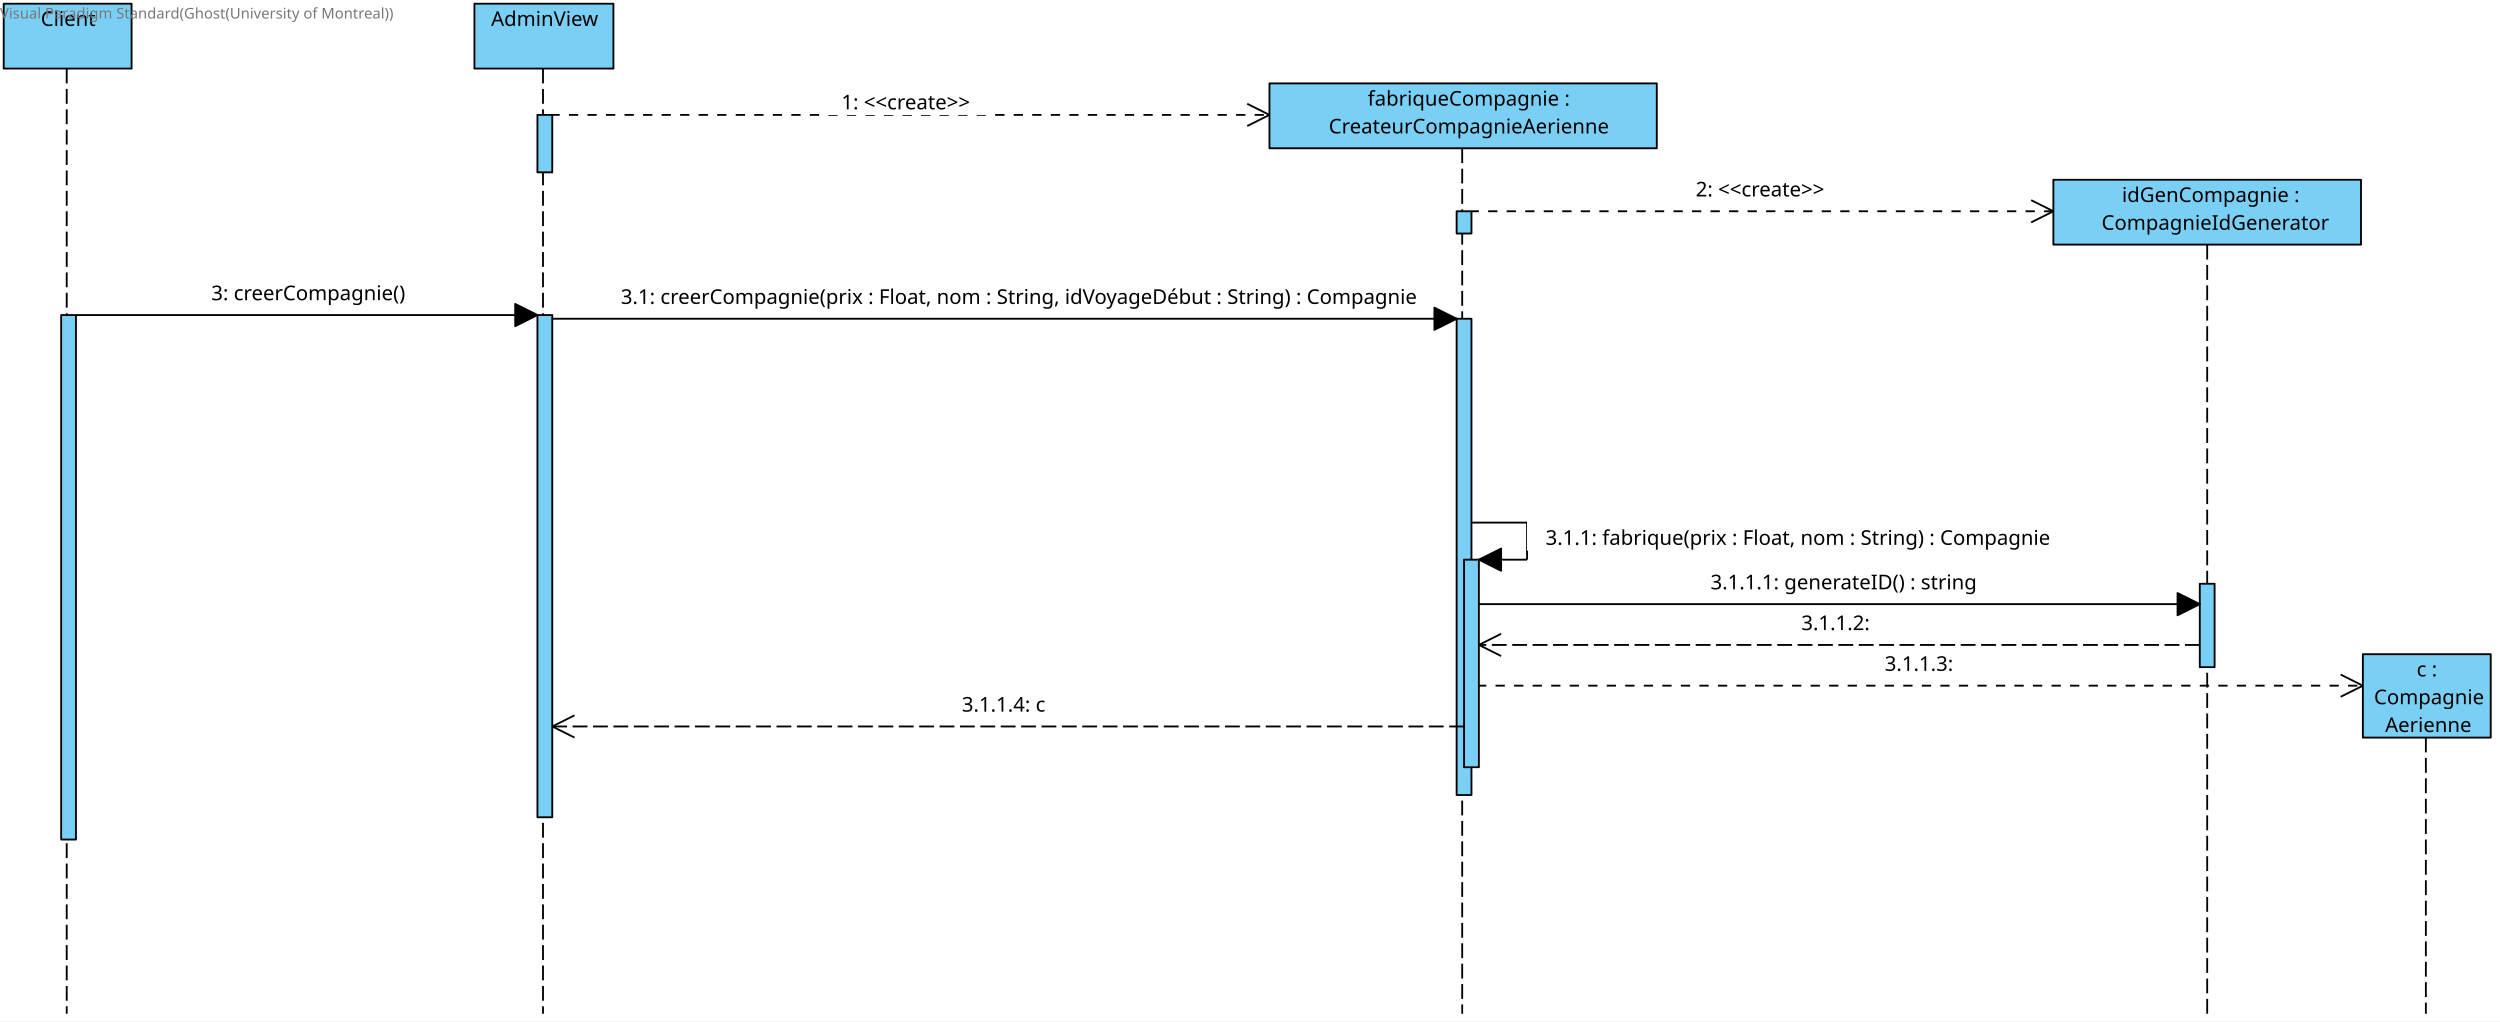
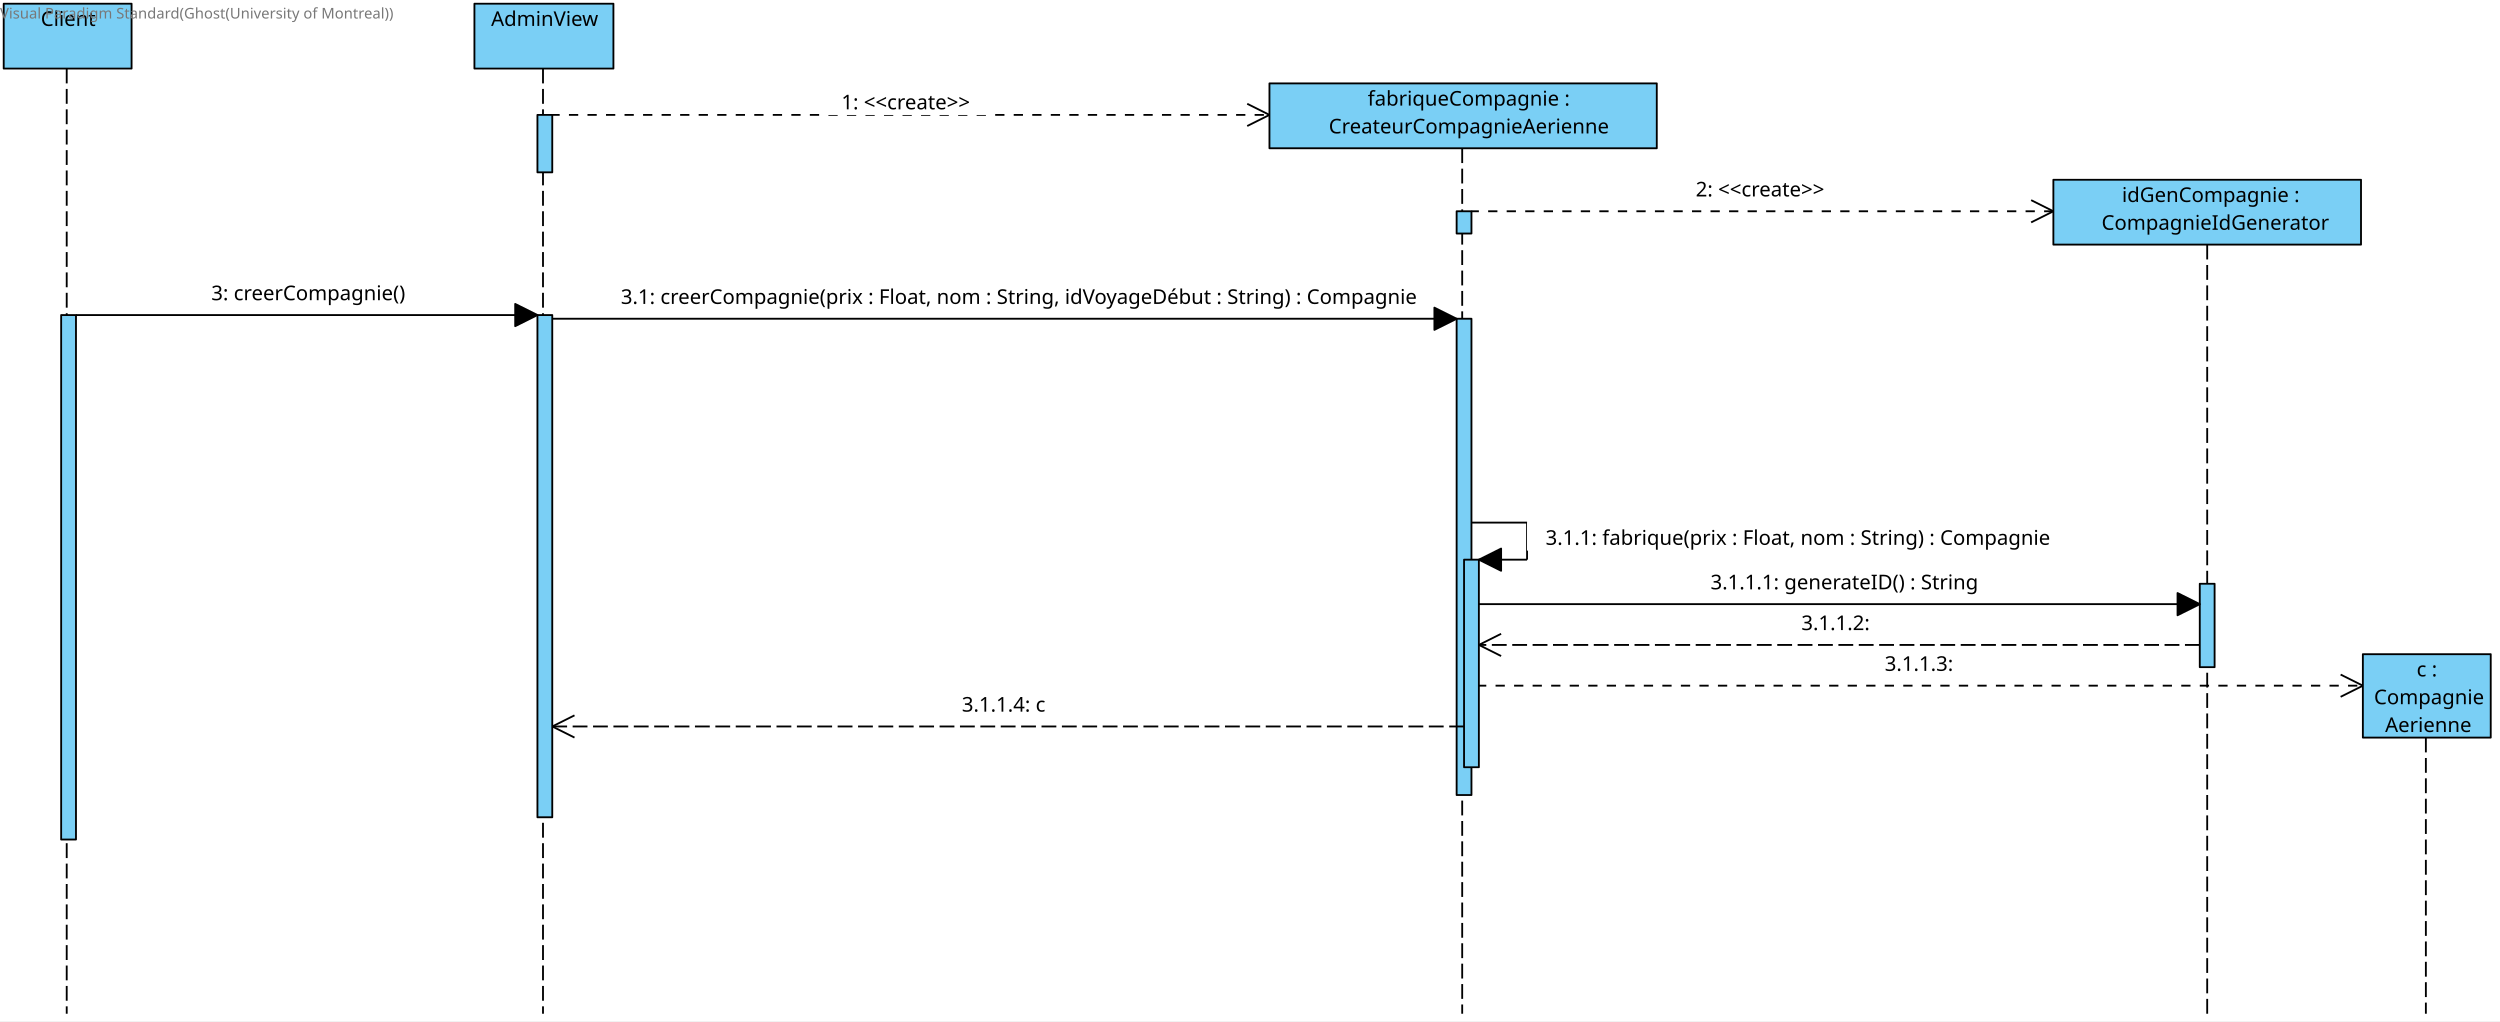
<svg xmlns="http://www.w3.org/2000/svg" fill-opacity="0" color-rendering="auto" color-interpolation="auto" text-rendering="auto" stroke="rgb(0,0,0)" stroke-linecap="square" width="1349" stroke-miterlimit="10" shape-rendering="auto" stroke-opacity="0" fill="rgb(0,0,0)" stroke-dasharray="none" font-weight="normal" stroke-width="1" height="551" font-family="'Dialog'" font-style="normal" stroke-linejoin="miter" font-size="12px" stroke-dashoffset="0" image-rendering="auto">
  <defs id="genericDefs" />
  <g>
    <defs id="defs1">
      <clipPath clipPathUnits="userSpaceOnUse" id="clipPath1">
        <path d="M-7 -7 L81 -7 L81 556 L-7 556 L-7 -7 Z" />
      </clipPath>
      <clipPath clipPathUnits="userSpaceOnUse" id="clipPath2">
        <path d="M-7 -7 L87 -7 L87 556 L-7 556 L-7 -7 Z" />
      </clipPath>
      <clipPath clipPathUnits="userSpaceOnUse" id="clipPath3">
        <path d="M-7 -7 L221 -7 L221 513 L-7 513 L-7 -7 Z" />
      </clipPath>
      <clipPath clipPathUnits="userSpaceOnUse" id="clipPath4">
        <path d="M-7 -7 L19 -7 L19 42 L-7 42 L-7 -7 Z" />
      </clipPath>
      <clipPath clipPathUnits="userSpaceOnUse" id="clipPath5">
        <path d="M-7 -7 L19 -7 L19 294 L-7 294 L-7 -7 Z" />
      </clipPath>
      <clipPath clipPathUnits="userSpaceOnUse" id="clipPath6">
        <path d="M-7 -7 L19 -7 L19 268 L-7 268 L-7 -7 Z" />
      </clipPath>
      <clipPath clipPathUnits="userSpaceOnUse" id="clipPath7">
        <path d="M-7 -7 L19 -7 L19 282 L-7 282 L-7 -7 Z" />
      </clipPath>
      <clipPath clipPathUnits="userSpaceOnUse" id="clipPath8">
        <path d="M-7 -7 L19 -7 L19 123 L-7 123 L-7 -7 Z" />
      </clipPath>
      <clipPath clipPathUnits="userSpaceOnUse" id="clipPath9">
        <path d="M-7 -7 L178 -7 L178 461 L-7 461 L-7 -7 Z" />
      </clipPath>
      <clipPath clipPathUnits="userSpaceOnUse" id="clipPath10">
        <path d="M-7 -7 L19 -7 L19 23 L-7 23 L-7 -7 Z" />
      </clipPath>
      <clipPath clipPathUnits="userSpaceOnUse" id="clipPath11">
        <path d="M-7 -7 L19 -7 L19 56 L-7 56 L-7 -7 Z" />
      </clipPath>
      <clipPath clipPathUnits="userSpaceOnUse" id="clipPath12">
        <path d="M-7 -7 L81 -7 L81 205 L-7 205 L-7 -7 Z" />
      </clipPath>
      <clipPath clipPathUnits="userSpaceOnUse" id="clipPath13">
        <path d="M-70 -45 L140 -45 L140 90 L-70 90 L-70 -45 Z" />
      </clipPath>
      <clipPath clipPathUnits="userSpaceOnUse" id="clipPath14">
        <path d="M-167 -30 L334 -30 L334 60 L-167 60 L-167 -30 Z" />
      </clipPath>
      <clipPath clipPathUnits="userSpaceOnUse" id="clipPath15">
        <path d="M-210 -30 L420 -30 L420 60 L-210 60 L-210 -30 Z" />
      </clipPath>
      <clipPath clipPathUnits="userSpaceOnUse" id="clipPath16">
        <path d="M-76 -15 L152 -15 L152 30 L-76 30 L-76 -15 Z" />
      </clipPath>
      <clipPath clipPathUnits="userSpaceOnUse" id="clipPath17">
        <path d="M-70 -15 L140 -15 L140 30 L-70 30 L-70 -15 Z" />
      </clipPath>
      <clipPath clipPathUnits="userSpaceOnUse" id="clipPath18">
        <path d="M0 0 L491 0 L491 104 L0 104 L0 0 Z" />
      </clipPath>
      <clipPath clipPathUnits="userSpaceOnUse" id="clipPath19">
        <path d="M286 35 L286 50 L197 50 L197 35 ZM0 0 L0 104 L491 104 L491 63 L437 63 L437 33 L491 33 L491 0 L84 0 L84 5 L8 5 L8 0 Z" />
      </clipPath>
      <clipPath clipPathUnits="userSpaceOnUse" id="clipPath20">
        <path d="M0 0 L353 0 L353 104 L0 104 L0 0 Z" />
      </clipPath>
      <clipPath clipPathUnits="userSpaceOnUse" id="clipPath21">
        <path d="M234 30 L234 45 L113 45 L113 30 ZM0 0 L0 104 L353 104 L353 47 L335 47 L335 32 L353 32 L353 0 Z" />
      </clipPath>
      <clipPath clipPathUnits="userSpaceOnUse" id="clipPath22">
        <path d="M0 0 L592 0 L592 104 L0 104 L0 0 Z" />
      </clipPath>
      <clipPath clipPathUnits="userSpaceOnUse" id="clipPath23">
        <path d="M510 30 L510 45 L78 45 L78 30 ZM0 0 L0 104 L592 104 L592 0 Z" />
      </clipPath>
      <clipPath clipPathUnits="userSpaceOnUse" id="clipPath24">
        <path d="M0 0 L134 0 L134 124 L0 124 L0 0 Z" />
      </clipPath>
      <clipPath clipPathUnits="userSpaceOnUse" id="clipPath25">
        <path d="M0 0 L0 124 L134 124 L134 65 L80 65 L80 50 L134 50 L134 0 Z" />
      </clipPath>
      <clipPath clipPathUnits="userSpaceOnUse" id="clipPath26">
        <path d="M0 0 L418 0 L418 104 L0 104 L0 0 Z" />
      </clipPath>
      <clipPath clipPathUnits="userSpaceOnUse" id="clipPath27">
        <path d="M251 30 L251 45 L162 45 L162 30 ZM151 0 L151 11 L0 11 L0 88 L14 88 L14 103 L0 103 L0 104 L418 104 L418 63 L364 63 L364 33 L418 33 L418 0 Z" />
      </clipPath>
      <clipPath clipPathUnits="userSpaceOnUse" id="clipPath28">
        <path d="M0 0 L493 0 L493 104 L0 104 L0 0 Z" />
      </clipPath>
      <clipPath clipPathUnits="userSpaceOnUse" id="clipPath29">
        <path d="M356 6 L356 21 L76 21 L76 6 ZM323 30 L323 45 L165 45 L165 30 ZM273 52 L273 67 L213 67 L213 52 ZM318 74 L318 89 L258 89 L258 74 ZM0 0 L0 104 L493 104 L493 0 Z" />
      </clipPath>
      <clipPath clipPathUnits="userSpaceOnUse" id="clipPath30">
        <path d="M323 8 L323 23 L165 23 L165 8 ZM273 30 L273 45 L213 45 L213 30 ZM318 52 L318 67 L258 67 L258 52 ZM0 0 L0 104 L493 104 L493 0 Z" />
      </clipPath>
      <clipPath clipPathUnits="userSpaceOnUse" id="clipPath31">
        <path d="M0 0 L596 0 L596 104 L0 104 L0 0 Z" />
      </clipPath>
      <clipPath clipPathUnits="userSpaceOnUse" id="clipPath32">
        <path d="M328 30 L328 45 L262 45 L262 30 ZM0 0 L0 104 L596 104 L596 0 Z" />
      </clipPath>
      <clipPath clipPathUnits="userSpaceOnUse" id="clipPath33">
        <path d="M0 0 L581 0 L581 104 L0 104 L0 0 Z" />
      </clipPath>
      <clipPath clipPathUnits="userSpaceOnUse" id="clipPath34">
        <path d="M273 8 L273 23 L213 23 L213 8 ZM318 30 L318 45 L258 45 L258 30 ZM0 0 L0 104 L581 104 L581 78 L527 78 L527 33 L581 33 L581 0 L323 0 L323 1 L165 1 L165 0 Z" />
      </clipPath>
      <clipPath clipPathUnits="userSpaceOnUse" id="clipPath35">
        <path d="M-60 -15 L120 -15 L120 30 L-60 30 L-60 -15 Z" />
      </clipPath>
      <clipPath clipPathUnits="userSpaceOnUse" id="clipPath36">
        <path d="M-66 -15 L132 -15 L132 30 L-66 30 L-66 -15 Z" />
      </clipPath>
      <clipPath clipPathUnits="userSpaceOnUse" id="clipPath37">
        <path d="M-158 -15 L316 -15 L316 30 L-158 30 L-158 -15 Z" />
      </clipPath>
      <clipPath clipPathUnits="userSpaceOnUse" id="clipPath38">
        <path d="M-89 -15 L178 -15 L178 30 L-89 30 L-89 -15 Z" />
      </clipPath>
      <clipPath clipPathUnits="userSpaceOnUse" id="clipPath39">
        <path d="M-280 -15 L560 -15 L560 30 L-280 30 L-280 -15 Z" />
      </clipPath>
      <clipPath clipPathUnits="userSpaceOnUse" id="clipPath40">
        <path d="M-432 -15 L864 -15 L864 30 L-432 30 L-432 -15 Z" />
      </clipPath>
      <clipPath clipPathUnits="userSpaceOnUse" id="clipPath41">
        <path d="M-121 -15 L242 -15 L242 30 L-121 30 L-121 -15 Z" />
      </clipPath>
    </defs>
    <g fill="white" text-rendering="geometricPrecision" fill-opacity="1" stroke-opacity="1" stroke="white">
      <rect x="0" width="1349" height="551" y="0" stroke="none" />
    </g>
    <g font-size="11px" transform="translate(2,2)" fill-opacity="1" fill="rgb(122,207,245)" text-rendering="geometricPrecision" image-rendering="optimizeQuality" font-family="sans-serif" stroke="rgb(122,207,245)" stroke-opacity="1">
      <rect x="0" width="69" height="35" y="0" clip-path="url(#clipPath1)" stroke="none" />
    </g>
    <g stroke-linecap="butt" font-size="11px" transform="translate(2,2)" fill-opacity="1" fill="black" text-rendering="geometricPrecision" image-rendering="optimizeQuality" font-family="sans-serif" stroke-linejoin="round" stroke="black" stroke-opacity="1" stroke-miterlimit="0">
      <rect fill="none" x="0" width="69" height="35" y="0" clip-path="url(#clipPath1)" />
      <line clip-path="url(#clipPath1)" fill="none" x1="34" x2="34" y1="35" y2="545" stroke-linejoin="bevel" stroke-dasharray="8,3" />
    </g>
    <g font-size="11px" transform="translate(256,2)" fill-opacity="1" fill="rgb(122,207,245)" text-rendering="geometricPrecision" image-rendering="optimizeQuality" font-family="sans-serif" stroke="rgb(122,207,245)" stroke-opacity="1">
      <rect x="0" width="75" height="35" y="0" clip-path="url(#clipPath2)" stroke="none" />
    </g>
    <g stroke-linecap="butt" font-size="11px" transform="translate(256,2)" fill-opacity="1" fill="black" text-rendering="geometricPrecision" image-rendering="optimizeQuality" font-family="sans-serif" stroke-linejoin="round" stroke="black" stroke-opacity="1" stroke-miterlimit="0">
      <rect fill="none" x="0" width="75" height="35" y="0" clip-path="url(#clipPath2)" />
      <line clip-path="url(#clipPath2)" fill="none" x1="37" x2="37" y1="35" y2="545" stroke-linejoin="bevel" stroke-dasharray="8,3" />
    </g>
    <g font-size="11px" transform="translate(685,45)" fill-opacity="1" fill="rgb(122,207,245)" text-rendering="geometricPrecision" image-rendering="optimizeQuality" font-family="sans-serif" stroke="rgb(122,207,245)" stroke-opacity="1">
      <rect x="0" width="209" height="35" y="0" clip-path="url(#clipPath3)" stroke="none" />
    </g>
    <g stroke-linecap="butt" font-size="11px" transform="translate(685,45)" fill-opacity="1" fill="black" text-rendering="geometricPrecision" image-rendering="optimizeQuality" font-family="sans-serif" stroke-linejoin="round" stroke="black" stroke-opacity="1" stroke-miterlimit="0">
      <rect fill="none" x="0" width="209" height="35" y="0" clip-path="url(#clipPath3)" />
      <line clip-path="url(#clipPath3)" fill="none" x1="104" x2="104" y1="35" y2="502" stroke-linejoin="bevel" stroke-dasharray="8,3" />
    </g>
    <g font-size="11px" transform="translate(290,62)" fill-opacity="1" fill="rgb(122,207,245)" text-rendering="geometricPrecision" image-rendering="optimizeQuality" font-family="sans-serif" stroke="rgb(122,207,245)" stroke-opacity="1">
      <rect x="0" width="8" height="31" y="0" clip-path="url(#clipPath4)" stroke="none" />
    </g>
    <g stroke-linecap="butt" font-size="11px" transform="translate(290,62)" fill-opacity="1" fill="black" text-rendering="geometricPrecision" image-rendering="optimizeQuality" font-family="sans-serif" stroke-linejoin="round" stroke="black" stroke-opacity="1" stroke-miterlimit="0">
      <rect fill="none" x="0" width="8" height="31" y="0" clip-path="url(#clipPath4)" />
    </g>
    <g font-size="11px" transform="translate(33,170)" fill-opacity="1" fill="rgb(122,207,245)" text-rendering="geometricPrecision" image-rendering="optimizeQuality" font-family="sans-serif" stroke="rgb(122,207,245)" stroke-opacity="1">
      <rect x="0" width="8" height="283" y="0" clip-path="url(#clipPath5)" stroke="none" />
    </g>
    <g stroke-linecap="butt" font-size="11px" transform="translate(33,170)" fill-opacity="1" fill="black" text-rendering="geometricPrecision" image-rendering="optimizeQuality" font-family="sans-serif" stroke-linejoin="round" stroke="black" stroke-opacity="1" stroke-miterlimit="0">
      <rect fill="none" x="0" width="8" height="283" y="0" clip-path="url(#clipPath5)" />
    </g>
    <g font-size="11px" transform="translate(786,172)" fill-opacity="1" fill="rgb(122,207,245)" text-rendering="geometricPrecision" image-rendering="optimizeQuality" font-family="sans-serif" stroke="rgb(122,207,245)" stroke-opacity="1">
      <rect x="0" width="8" height="257" y="0" clip-path="url(#clipPath6)" stroke="none" />
    </g>
    <g stroke-linecap="butt" font-size="11px" transform="translate(786,172)" fill-opacity="1" fill="black" text-rendering="geometricPrecision" image-rendering="optimizeQuality" font-family="sans-serif" stroke-linejoin="round" stroke="black" stroke-opacity="1" stroke-miterlimit="0">
      <rect fill="none" x="0" width="8" height="257" y="0" clip-path="url(#clipPath6)" />
    </g>
    <g font-size="11px" transform="translate(290,170)" fill-opacity="1" fill="rgb(122,207,245)" text-rendering="geometricPrecision" image-rendering="optimizeQuality" font-family="sans-serif" stroke="rgb(122,207,245)" stroke-opacity="1">
      <rect x="0" width="8" height="271" y="0" clip-path="url(#clipPath7)" stroke="none" />
    </g>
    <g stroke-linecap="butt" font-size="11px" transform="translate(290,170)" fill-opacity="1" fill="black" text-rendering="geometricPrecision" image-rendering="optimizeQuality" font-family="sans-serif" stroke-linejoin="round" stroke="black" stroke-opacity="1" stroke-miterlimit="0">
      <rect fill="none" x="0" width="8" height="271" y="0" clip-path="url(#clipPath7)" />
    </g>
    <g font-size="11px" transform="translate(790,302)" fill-opacity="1" fill="rgb(122,207,245)" text-rendering="geometricPrecision" image-rendering="optimizeQuality" font-family="sans-serif" stroke="rgb(122,207,245)" stroke-opacity="1">
      <rect x="0" width="8" height="112" y="0" clip-path="url(#clipPath8)" stroke="none" />
    </g>
    <g stroke-linecap="butt" font-size="11px" transform="translate(790,302)" fill-opacity="1" fill="black" text-rendering="geometricPrecision" image-rendering="optimizeQuality" font-family="sans-serif" stroke-linejoin="round" stroke="black" stroke-opacity="1" stroke-miterlimit="0">
      <rect fill="none" x="0" width="8" height="112" y="0" clip-path="url(#clipPath8)" />
    </g>
    <g font-size="11px" transform="translate(1108,97)" fill-opacity="1" fill="rgb(122,207,245)" text-rendering="geometricPrecision" image-rendering="optimizeQuality" font-family="sans-serif" stroke="rgb(122,207,245)" stroke-opacity="1">
      <rect x="0" width="166" height="35" y="0" clip-path="url(#clipPath9)" stroke="none" />
    </g>
    <g stroke-linecap="butt" font-size="11px" transform="translate(1108,97)" fill-opacity="1" fill="black" text-rendering="geometricPrecision" image-rendering="optimizeQuality" font-family="sans-serif" stroke-linejoin="round" stroke="black" stroke-opacity="1" stroke-miterlimit="0">
      <rect fill="none" x="0" width="166" height="35" y="0" clip-path="url(#clipPath9)" />
      <line clip-path="url(#clipPath9)" fill="none" x1="83" x2="83" y1="35" y2="450" stroke-linejoin="bevel" stroke-dasharray="8,3" />
    </g>
    <g font-size="11px" transform="translate(786,114)" fill-opacity="1" fill="rgb(122,207,245)" text-rendering="geometricPrecision" image-rendering="optimizeQuality" font-family="sans-serif" stroke="rgb(122,207,245)" stroke-opacity="1">
      <rect x="0" width="8" height="12" y="0" clip-path="url(#clipPath10)" stroke="none" />
    </g>
    <g stroke-linecap="butt" font-size="11px" transform="translate(786,114)" fill-opacity="1" fill="black" text-rendering="geometricPrecision" image-rendering="optimizeQuality" font-family="sans-serif" stroke-linejoin="round" stroke="black" stroke-opacity="1" stroke-miterlimit="0">
      <rect fill="none" x="0" width="8" height="12" y="0" clip-path="url(#clipPath10)" />
    </g>
    <g font-size="11px" transform="translate(1187,315)" fill-opacity="1" fill="rgb(122,207,245)" text-rendering="geometricPrecision" image-rendering="optimizeQuality" font-family="sans-serif" stroke="rgb(122,207,245)" stroke-opacity="1">
      <rect x="0" width="8" height="45" y="0" clip-path="url(#clipPath11)" stroke="none" />
    </g>
    <g stroke-linecap="butt" font-size="11px" transform="translate(1187,315)" fill-opacity="1" fill="black" text-rendering="geometricPrecision" image-rendering="optimizeQuality" font-family="sans-serif" stroke-linejoin="round" stroke="black" stroke-opacity="1" stroke-miterlimit="0">
      <rect fill="none" x="0" width="8" height="45" y="0" clip-path="url(#clipPath11)" />
    </g>
    <g font-size="11px" transform="translate(1275,353)" fill-opacity="1" fill="rgb(122,207,245)" text-rendering="geometricPrecision" image-rendering="optimizeQuality" font-family="sans-serif" stroke="rgb(122,207,245)" stroke-opacity="1">
      <rect x="0" width="69" height="45" y="0" clip-path="url(#clipPath12)" stroke="none" />
    </g>
    <g stroke-linecap="butt" font-size="11px" transform="translate(1275,353)" fill-opacity="1" fill="black" text-rendering="geometricPrecision" image-rendering="optimizeQuality" font-family="sans-serif" stroke-linejoin="round" stroke="black" stroke-opacity="1" stroke-miterlimit="0">
      <rect fill="none" x="0" width="69" height="45" y="0" clip-path="url(#clipPath12)" />
      <line clip-path="url(#clipPath12)" fill="none" x1="34" x2="34" y1="45" y2="194" stroke-linejoin="bevel" stroke-dasharray="8,3" />
    </g>
    <g font-size="11px" transform="translate(1275,353)" fill-opacity="1" fill="black" text-rendering="geometricPrecision" image-rendering="optimizeQuality" font-family="sans-serif" stroke="black" stroke-opacity="1">
      <text x="29" xml:space="preserve" y="12" clip-path="url(#clipPath13)" stroke="none">c :</text>
      <text x="6" xml:space="preserve" y="27" clip-path="url(#clipPath13)" stroke="none">Compagnie</text>
      <text x="12" xml:space="preserve" y="42" clip-path="url(#clipPath13)" stroke="none">Aerienne</text>
    </g>
    <g font-size="11px" transform="translate(1108,97)" fill-opacity="1" fill="black" text-rendering="geometricPrecision" image-rendering="optimizeQuality" font-family="sans-serif" stroke="black" stroke-opacity="1">
      <text x="37" xml:space="preserve" y="12" clip-path="url(#clipPath14)" stroke="none">idGenCompagnie :</text>
      <text x="26" xml:space="preserve" y="27" clip-path="url(#clipPath14)" stroke="none">CompagnieIdGenerator</text>
    </g>
    <g font-size="11px" transform="translate(685,45)" fill-opacity="1" fill="black" text-rendering="geometricPrecision" image-rendering="optimizeQuality" font-family="sans-serif" stroke="black" stroke-opacity="1">
      <text x="53" xml:space="preserve" y="12" clip-path="url(#clipPath15)" stroke="none">fabriqueCompagnie :</text>
      <text x="32" xml:space="preserve" y="27" clip-path="url(#clipPath15)" stroke="none">CreateurCompagnieAerienne</text>
    </g>
    <g font-size="11px" transform="translate(256,2)" fill-opacity="1" fill="black" text-rendering="geometricPrecision" image-rendering="optimizeQuality" font-family="sans-serif" stroke="black" stroke-opacity="1">
      <text x="9" xml:space="preserve" y="12" clip-path="url(#clipPath16)" stroke="none">AdminView</text>
    </g>
    <g font-size="11px" transform="translate(2,2)" fill-opacity="1" fill="black" text-rendering="geometricPrecision" image-rendering="optimizeQuality" font-family="sans-serif" stroke="black" stroke-opacity="1">
      <text x="20" xml:space="preserve" y="12" clip-path="url(#clipPath17)" stroke="none">Client</text>
    </g>
    <g fill-opacity="1" text-rendering="geometricPrecision" stroke="black" stroke-linecap="butt" transform="translate(248,12)" stroke-opacity="1" fill="black" stroke-dasharray="5" font-family="sans-serif" stroke-linejoin="round" font-size="11px" stroke-dashoffset="1" image-rendering="optimizeQuality">
      <line y2="50" fill="none" x1="50" clip-path="url(#clipPath19)" x2="437" y1="50" />
      <line clip-path="url(#clipPath19)" stroke-dashoffset="0" fill="none" x1="437" x2="425" y1="50" y2="44" stroke-dasharray="none" />
      <line clip-path="url(#clipPath19)" stroke-dashoffset="0" fill="none" x1="437" x2="425" y1="50" y2="56" stroke-dasharray="none" />
    </g>
    <g stroke-linecap="butt" font-size="11px" transform="translate(-9,120)" fill-opacity="1" fill="black" text-rendering="geometricPrecision" image-rendering="optimizeQuality" font-family="sans-serif" stroke-linejoin="round" stroke="black" stroke-opacity="1">
      <line y2="50" fill="none" x1="50" clip-path="url(#clipPath21)" x2="299" y1="50" />
      <polygon points=" 299 50 287 44 287 56" clip-path="url(#clipPath21)" stroke="none" />
      <polygon fill="none" points=" 299 50 287 44 287 56" clip-path="url(#clipPath21)" />
    </g>
    <g stroke-linecap="butt" font-size="11px" transform="translate(248,122)" fill-opacity="1" fill="black" text-rendering="geometricPrecision" image-rendering="optimizeQuality" font-family="sans-serif" stroke-linejoin="round" stroke="black" stroke-opacity="1">
      <line y2="50" fill="none" x1="50" clip-path="url(#clipPath23)" x2="538" y1="50" />
      <polygon points=" 538 50 526 44 526 56" clip-path="url(#clipPath23)" stroke="none" />
      <polygon fill="none" points=" 538 50 526 44 526 56" clip-path="url(#clipPath23)" />
    </g>
    <g stroke-linecap="butt" font-size="11px" transform="translate(744,232)" fill-opacity="1" fill="black" text-rendering="geometricPrecision" image-rendering="optimizeQuality" font-family="sans-serif" stroke-linejoin="round" stroke="black" stroke-opacity="1">
      <line y2="50" fill="none" x1="50" clip-path="url(#clipPath25)" x2="80" y1="50" />
      <line y2="70" fill="none" x1="80" clip-path="url(#clipPath25)" x2="80" y1="50" />
      <line y2="70" fill="none" x1="80" clip-path="url(#clipPath25)" x2="54" y1="70" />
      <polygon points=" 54 70 66 76 66 64" clip-path="url(#clipPath25)" stroke="none" />
      <polygon fill="none" points=" 54 70 66 76 66 64" clip-path="url(#clipPath25)" />
    </g>
    <g fill-opacity="1" text-rendering="geometricPrecision" stroke="black" stroke-linecap="butt" transform="translate(744,64)" stroke-opacity="1" fill="black" stroke-dasharray="5" font-family="sans-serif" stroke-linejoin="round" font-size="11px" stroke-dashoffset="1" image-rendering="optimizeQuality">
      <line y2="50" fill="none" x1="50" clip-path="url(#clipPath27)" x2="364" y1="50" />
      <line clip-path="url(#clipPath27)" stroke-dashoffset="0" fill="none" x1="364" x2="352" y1="50" y2="44" stroke-dasharray="none" />
      <line clip-path="url(#clipPath27)" stroke-dashoffset="0" fill="none" x1="364" x2="352" y1="50" y2="56" stroke-dasharray="none" />
    </g>
    <g stroke-linecap="butt" font-size="11px" transform="translate(748,276)" fill-opacity="1" fill="black" text-rendering="geometricPrecision" image-rendering="optimizeQuality" font-family="sans-serif" stroke-linejoin="round" stroke="black" stroke-opacity="1">
      <line y2="50" fill="none" x1="50" clip-path="url(#clipPath29)" x2="439" y1="50" />
      <polygon points=" 439 50 427 44 427 56" clip-path="url(#clipPath29)" stroke="none" />
      <polygon fill="none" points=" 439 50 427 44 427 56" clip-path="url(#clipPath29)" />
    </g>
    <g fill-opacity="1" text-rendering="geometricPrecision" stroke="black" stroke-linecap="butt" transform="translate(748,298)" stroke-miterlimit="0" stroke-opacity="1" fill="black" stroke-dasharray="8,3" font-family="sans-serif" stroke-linejoin="round" font-size="11px" image-rendering="optimizeQuality">
      <line y2="50" fill="none" x1="439" clip-path="url(#clipPath30)" x2="50" y1="50" />
      <line clip-path="url(#clipPath30)" fill="none" x1="50" x2="62" y1="50" y2="56" stroke-dasharray="none" stroke-miterlimit="10" />
      <line clip-path="url(#clipPath30)" fill="none" x1="50" x2="62" y1="50" y2="44" stroke-dasharray="none" stroke-miterlimit="10" />
    </g>
    <g fill-opacity="1" text-rendering="geometricPrecision" stroke="black" stroke-linecap="butt" transform="translate(248,342)" stroke-miterlimit="0" stroke-opacity="1" fill="black" stroke-dasharray="8,3" font-family="sans-serif" stroke-linejoin="round" font-size="11px" image-rendering="optimizeQuality">
      <line y2="50" fill="none" x1="542" clip-path="url(#clipPath32)" x2="50" y1="50" />
      <line clip-path="url(#clipPath32)" fill="none" x1="50" x2="62" y1="50" y2="56" stroke-dasharray="none" stroke-miterlimit="10" />
      <line clip-path="url(#clipPath32)" fill="none" x1="50" x2="62" y1="50" y2="44" stroke-dasharray="none" stroke-miterlimit="10" />
    </g>
    <g fill-opacity="1" text-rendering="geometricPrecision" stroke="black" stroke-linecap="butt" transform="translate(748,320)" stroke-opacity="1" fill="black" stroke-dasharray="5" font-family="sans-serif" stroke-linejoin="round" font-size="11px" stroke-dashoffset="1" image-rendering="optimizeQuality">
      <line y2="50" fill="none" x1="50" clip-path="url(#clipPath34)" x2="527" y1="50" />
      <line clip-path="url(#clipPath34)" stroke-dashoffset="0" fill="none" x1="527" x2="515" y1="50" y2="44" stroke-dasharray="none" />
      <line clip-path="url(#clipPath34)" stroke-dashoffset="0" fill="none" x1="527" x2="515" y1="50" y2="56" stroke-dasharray="none" />
    </g>
    <g font-size="11px" transform="translate(1006,350)" fill-opacity="1" fill="white" text-rendering="geometricPrecision" image-rendering="optimizeQuality" font-family="sans-serif" stroke="white" stroke-opacity="1">
      <rect x="0" width="60" height="15" y="0" clip-path="url(#clipPath35)" stroke="none" />
      <text fill="black" x="11" xml:space="preserve" y="12" clip-path="url(#clipPath35)" stroke="none">3.1.1.3:</text>
    </g>
    <g font-size="11px" transform="translate(510,372)" fill-opacity="1" fill="white" text-rendering="geometricPrecision" image-rendering="optimizeQuality" font-family="sans-serif" stroke="white" stroke-opacity="1">
      <rect x="0" width="66" height="15" y="0" clip-path="url(#clipPath36)" stroke="none" />
      <text fill="black" x="9" xml:space="preserve" y="12" clip-path="url(#clipPath36)" stroke="none">3.1.1.4: c</text>
    </g>
    <g font-size="11px" transform="translate(961,328)" fill-opacity="1" fill="white" text-rendering="geometricPrecision" image-rendering="optimizeQuality" font-family="sans-serif" stroke="white" stroke-opacity="1">
      <rect x="0" width="60" height="15" y="0" clip-path="url(#clipPath35)" stroke="none" />
      <text fill="black" x="11" xml:space="preserve" y="12" clip-path="url(#clipPath35)" stroke="none">3.1.1.2:</text>
    </g>
    <g font-size="11px" transform="translate(913,306)" fill-opacity="1" fill="white" text-rendering="geometricPrecision" image-rendering="optimizeQuality" font-family="sans-serif" stroke="white" stroke-opacity="1">
      <rect x="0" width="158" height="15" y="0" clip-path="url(#clipPath37)" stroke="none" />
-       <text fill="black" x="10" xml:space="preserve" y="12" clip-path="url(#clipPath37)" stroke="none">3.1.1.1: generateID() : string</text>
+       <text fill="black" x="10" xml:space="preserve" y="12" clip-path="url(#clipPath37)" stroke="none">3.1.1.1: generateID() : String</text>
    </g>
    <g font-size="11px" transform="translate(906,94)" fill-opacity="1" fill="white" text-rendering="geometricPrecision" image-rendering="optimizeQuality" font-family="sans-serif" stroke="white" stroke-opacity="1">
      <rect x="0" width="89" height="15" y="0" clip-path="url(#clipPath38)" stroke="none" />
      <text fill="black" x="9" xml:space="preserve" y="12" clip-path="url(#clipPath38)" stroke="none">2: &lt;&lt;create&gt;&gt;</text>
    </g>
    <g font-size="11px" transform="translate(824,282)" fill-opacity="1" fill="white" text-rendering="geometricPrecision" image-rendering="optimizeQuality" font-family="sans-serif" stroke="white" stroke-opacity="1">
      <rect x="0" width="280" height="15" y="0" clip-path="url(#clipPath39)" stroke="none" />
      <text fill="black" x="10" xml:space="preserve" y="12" clip-path="url(#clipPath39)" stroke="none">3.1.1: fabrique(prix : Float, nom : String) : Compagnie</text>
    </g>
    <g font-size="11px" transform="translate(326,152)" fill-opacity="1" fill="white" text-rendering="geometricPrecision" image-rendering="optimizeQuality" font-family="sans-serif" stroke="white" stroke-opacity="1">
      <rect x="0" width="432" height="15" y="0" clip-path="url(#clipPath40)" stroke="none" />
      <text fill="black" x="9" xml:space="preserve" y="12" clip-path="url(#clipPath40)" stroke="none">3.1: creerCompagnie(prix : Float, nom : String, idVoyageDébut : String) : Compagnie</text>
    </g>
    <g font-size="11px" transform="translate(104,150)" fill-opacity="1" fill="white" text-rendering="geometricPrecision" image-rendering="optimizeQuality" font-family="sans-serif" stroke="white" stroke-opacity="1">
      <rect x="0" width="121" height="15" y="0" clip-path="url(#clipPath41)" stroke="none" />
      <text fill="black" x="10" xml:space="preserve" y="12" clip-path="url(#clipPath41)" stroke="none">3: creerCompagnie()</text>
    </g>
    <g font-size="11px" transform="translate(445,47)" fill-opacity="1" fill="white" text-rendering="geometricPrecision" image-rendering="optimizeQuality" font-family="sans-serif" stroke="white" stroke-opacity="1">
      <rect x="0" width="89" height="15" y="0" clip-path="url(#clipPath38)" stroke="none" />
      <text fill="black" x="9" xml:space="preserve" y="12" clip-path="url(#clipPath38)" stroke="none">1: &lt;&lt;create&gt;&gt;</text>
    </g>
    <g font-size="8px" fill-opacity="1" fill="rgb(120,120,120)" text-rendering="geometricPrecision" image-rendering="optimizeQuality" stroke="rgb(120,120,120)" stroke-opacity="1">
      <text x="0" xml:space="preserve" y="10" stroke="none">Visual Paradigm Standard(Ghost(University of Montreal))</text>
    </g>
  </g>
</svg>
